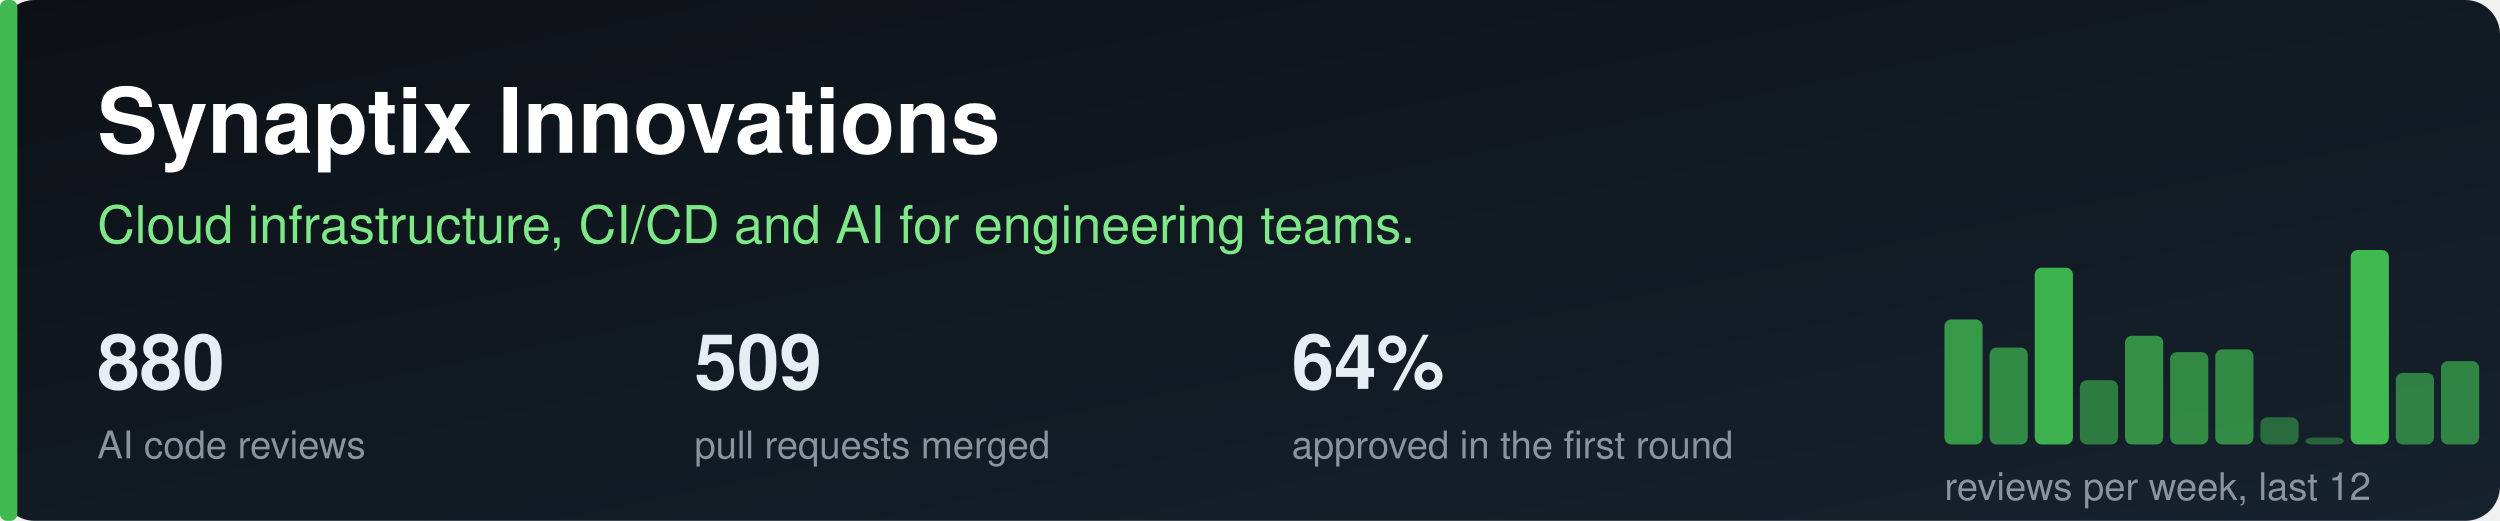
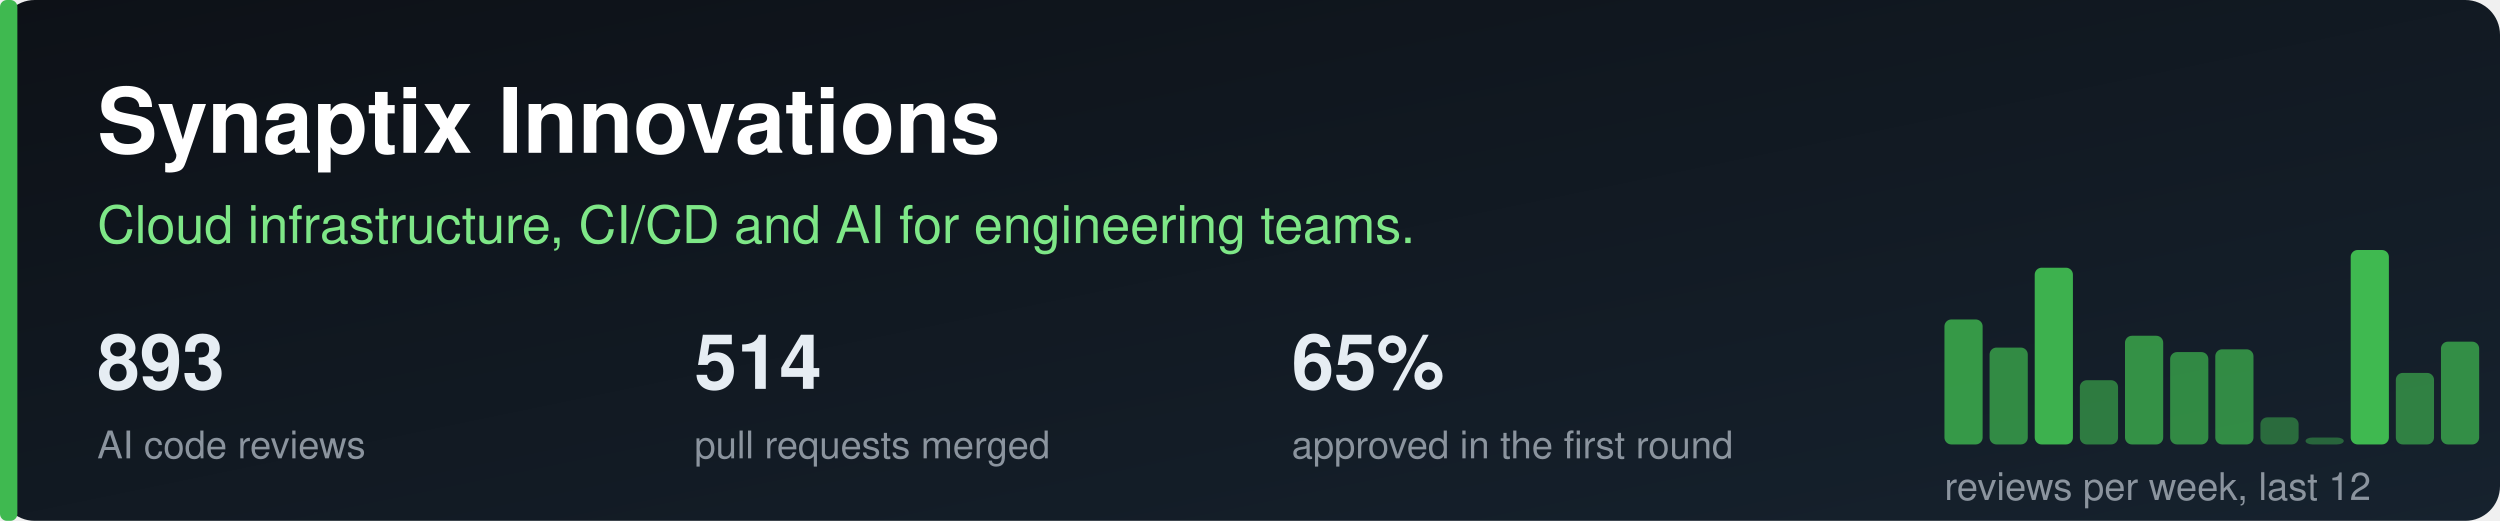
<svg xmlns="http://www.w3.org/2000/svg" width="720" height="150" viewBox="0 0 720 150" role="img" aria-label="Synaptix Innovations">
  <defs>
    <linearGradient id="g" x1="0" y1="0" x2="1" y2="1">
      <stop offset="0" stop-color="#0d1117" />
      <stop offset="1" stop-color="#16222e" />
    </linearGradient>
  </defs>
  <style>text{font-family:-apple-system,Segoe UI,Helvetica,Arial,sans-serif}.n{font-size:22px;font-weight:600;fill:#e6edf3}.l{font-size:11px;fill:#8b949e}</style>
  <rect width="720" height="150" rx="10" fill="url(#g)" />
  <rect x="0" y="0" width="5" height="150" rx="2" fill="#3fb950" />
  <text x="28" y="44" font-size="26" font-weight="700" fill="#ffffff">Synaptix Innovations</text>
  <text x="28" y="70" font-size="15" fill="#7ee787">Cloud infrastructure, CI/CD and AI for engineering teams.</text>
-   <text class="n" x="28" y="112">880</text>
+   <text class="n" x="28" y="112">893</text>
  <text class="l" x="28" y="132">AI code reviews</text>
-   <text class="n" x="200" y="112">509</text>
+   <text class="n" x="200" y="112">514</text>
  <text class="l" x="200" y="132">pull requests merged</text>
-   <text class="n" x="372" y="112">64%</text>
+   <text class="n" x="372" y="112">65%</text>
  <text class="l" x="372" y="132">approved in the first round</text>
  <rect x="560" y="92.0" width="11" height="36.0" rx="2" fill="#3fb950" opacity="0.79" />
  <rect x="573" y="100.1" width="11" height="27.9" rx="2" fill="#3fb950" opacity="0.70" />
  <rect x="586" y="77.1" width="11" height="50.9" rx="2" fill="#3fb950" opacity="0.95" />
  <rect x="599" y="109.5" width="11" height="18.5" rx="2" fill="#3fb950" opacity="0.60" />
  <rect x="612" y="96.7" width="11" height="31.3" rx="2" fill="#3fb950" opacity="0.74" />
  <rect x="625" y="101.4" width="11" height="26.6" rx="2" fill="#3fb950" opacity="0.69" />
  <rect x="638" y="100.6" width="11" height="27.4" rx="2" fill="#3fb950" opacity="0.70" />
  <rect x="651" y="120.2" width="11" height="7.8" rx="2" fill="#3fb950" opacity="0.49" />
  <rect x="664" y="126.0" width="11" height="2.0" rx="2" fill="#3fb950" opacity="0.45" />
  <rect x="677" y="72.0" width="11" height="56.0" rx="2" fill="#3fb950" opacity="1.00" />
  <rect x="690" y="107.4" width="11" height="20.6" rx="2" fill="#3fb950" opacity="0.63" />
-   <rect x="703" y="104.0" width="11" height="24.0" rx="2" fill="#3fb950" opacity="0.66" />
+   <rect x="703" y="98.4" width="11" height="29.6" rx="2" fill="#3fb950" opacity="0.72" />
  <text class="l" x="560" y="144">reviews per week, last 12</text>
</svg>
